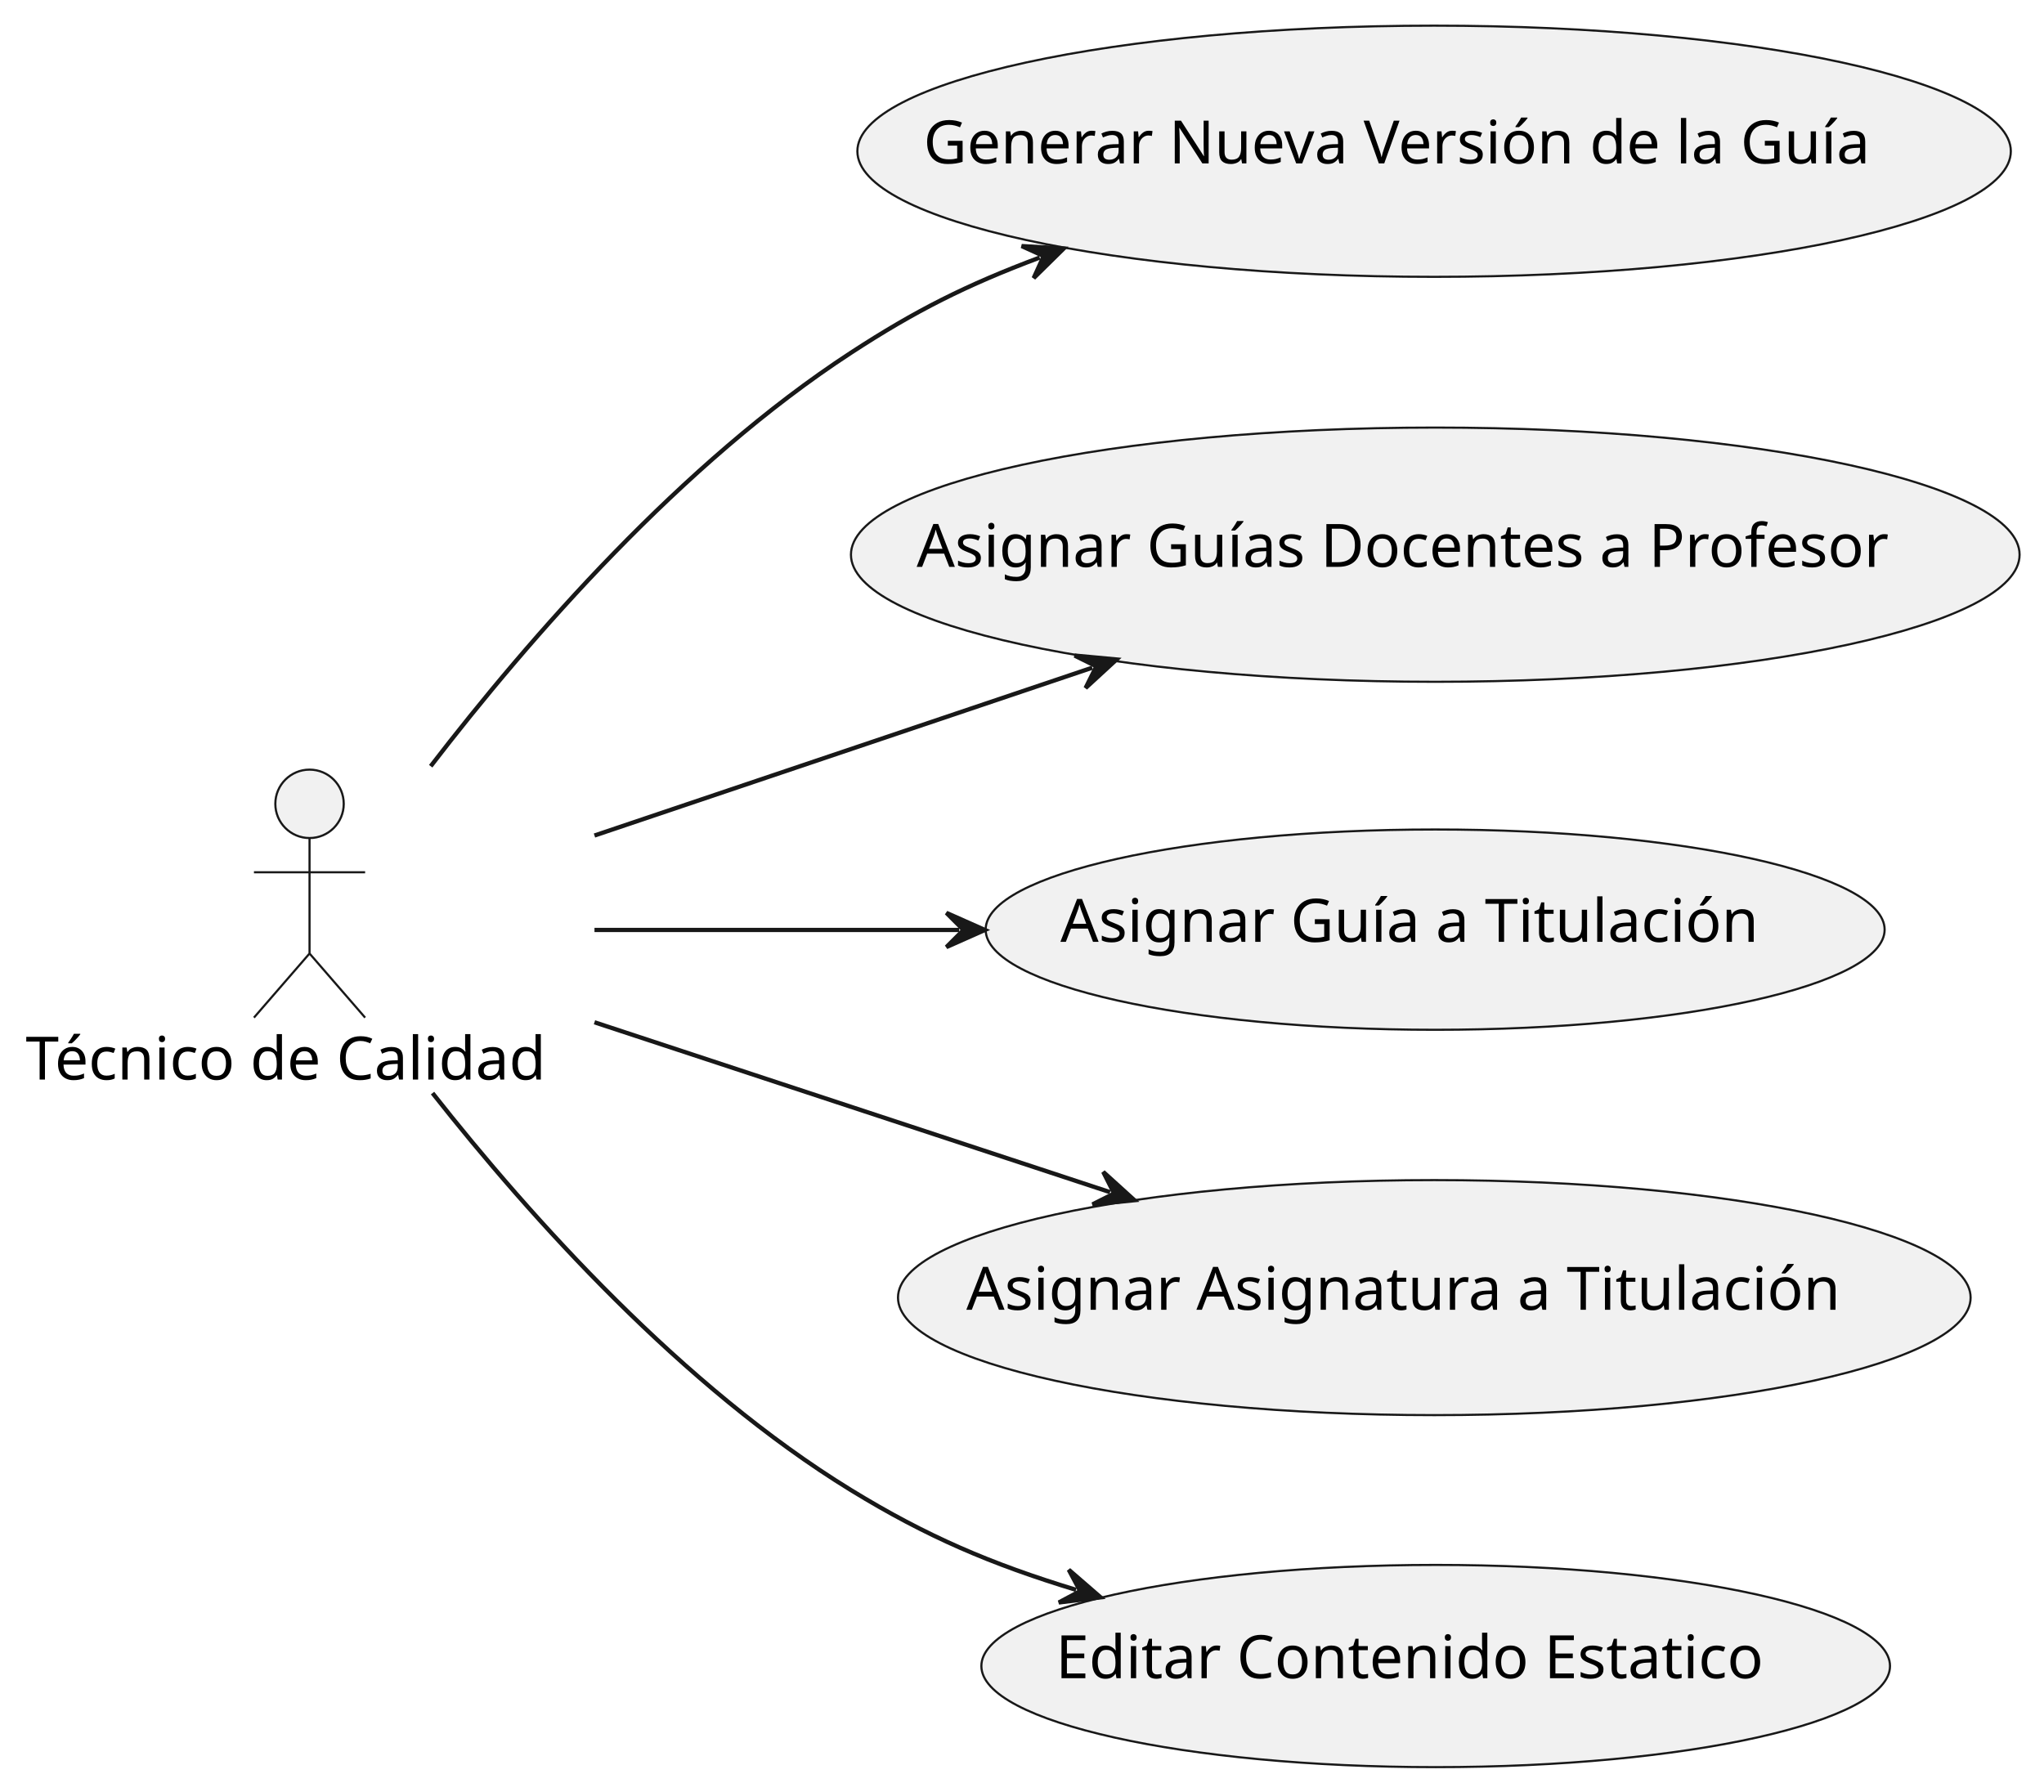
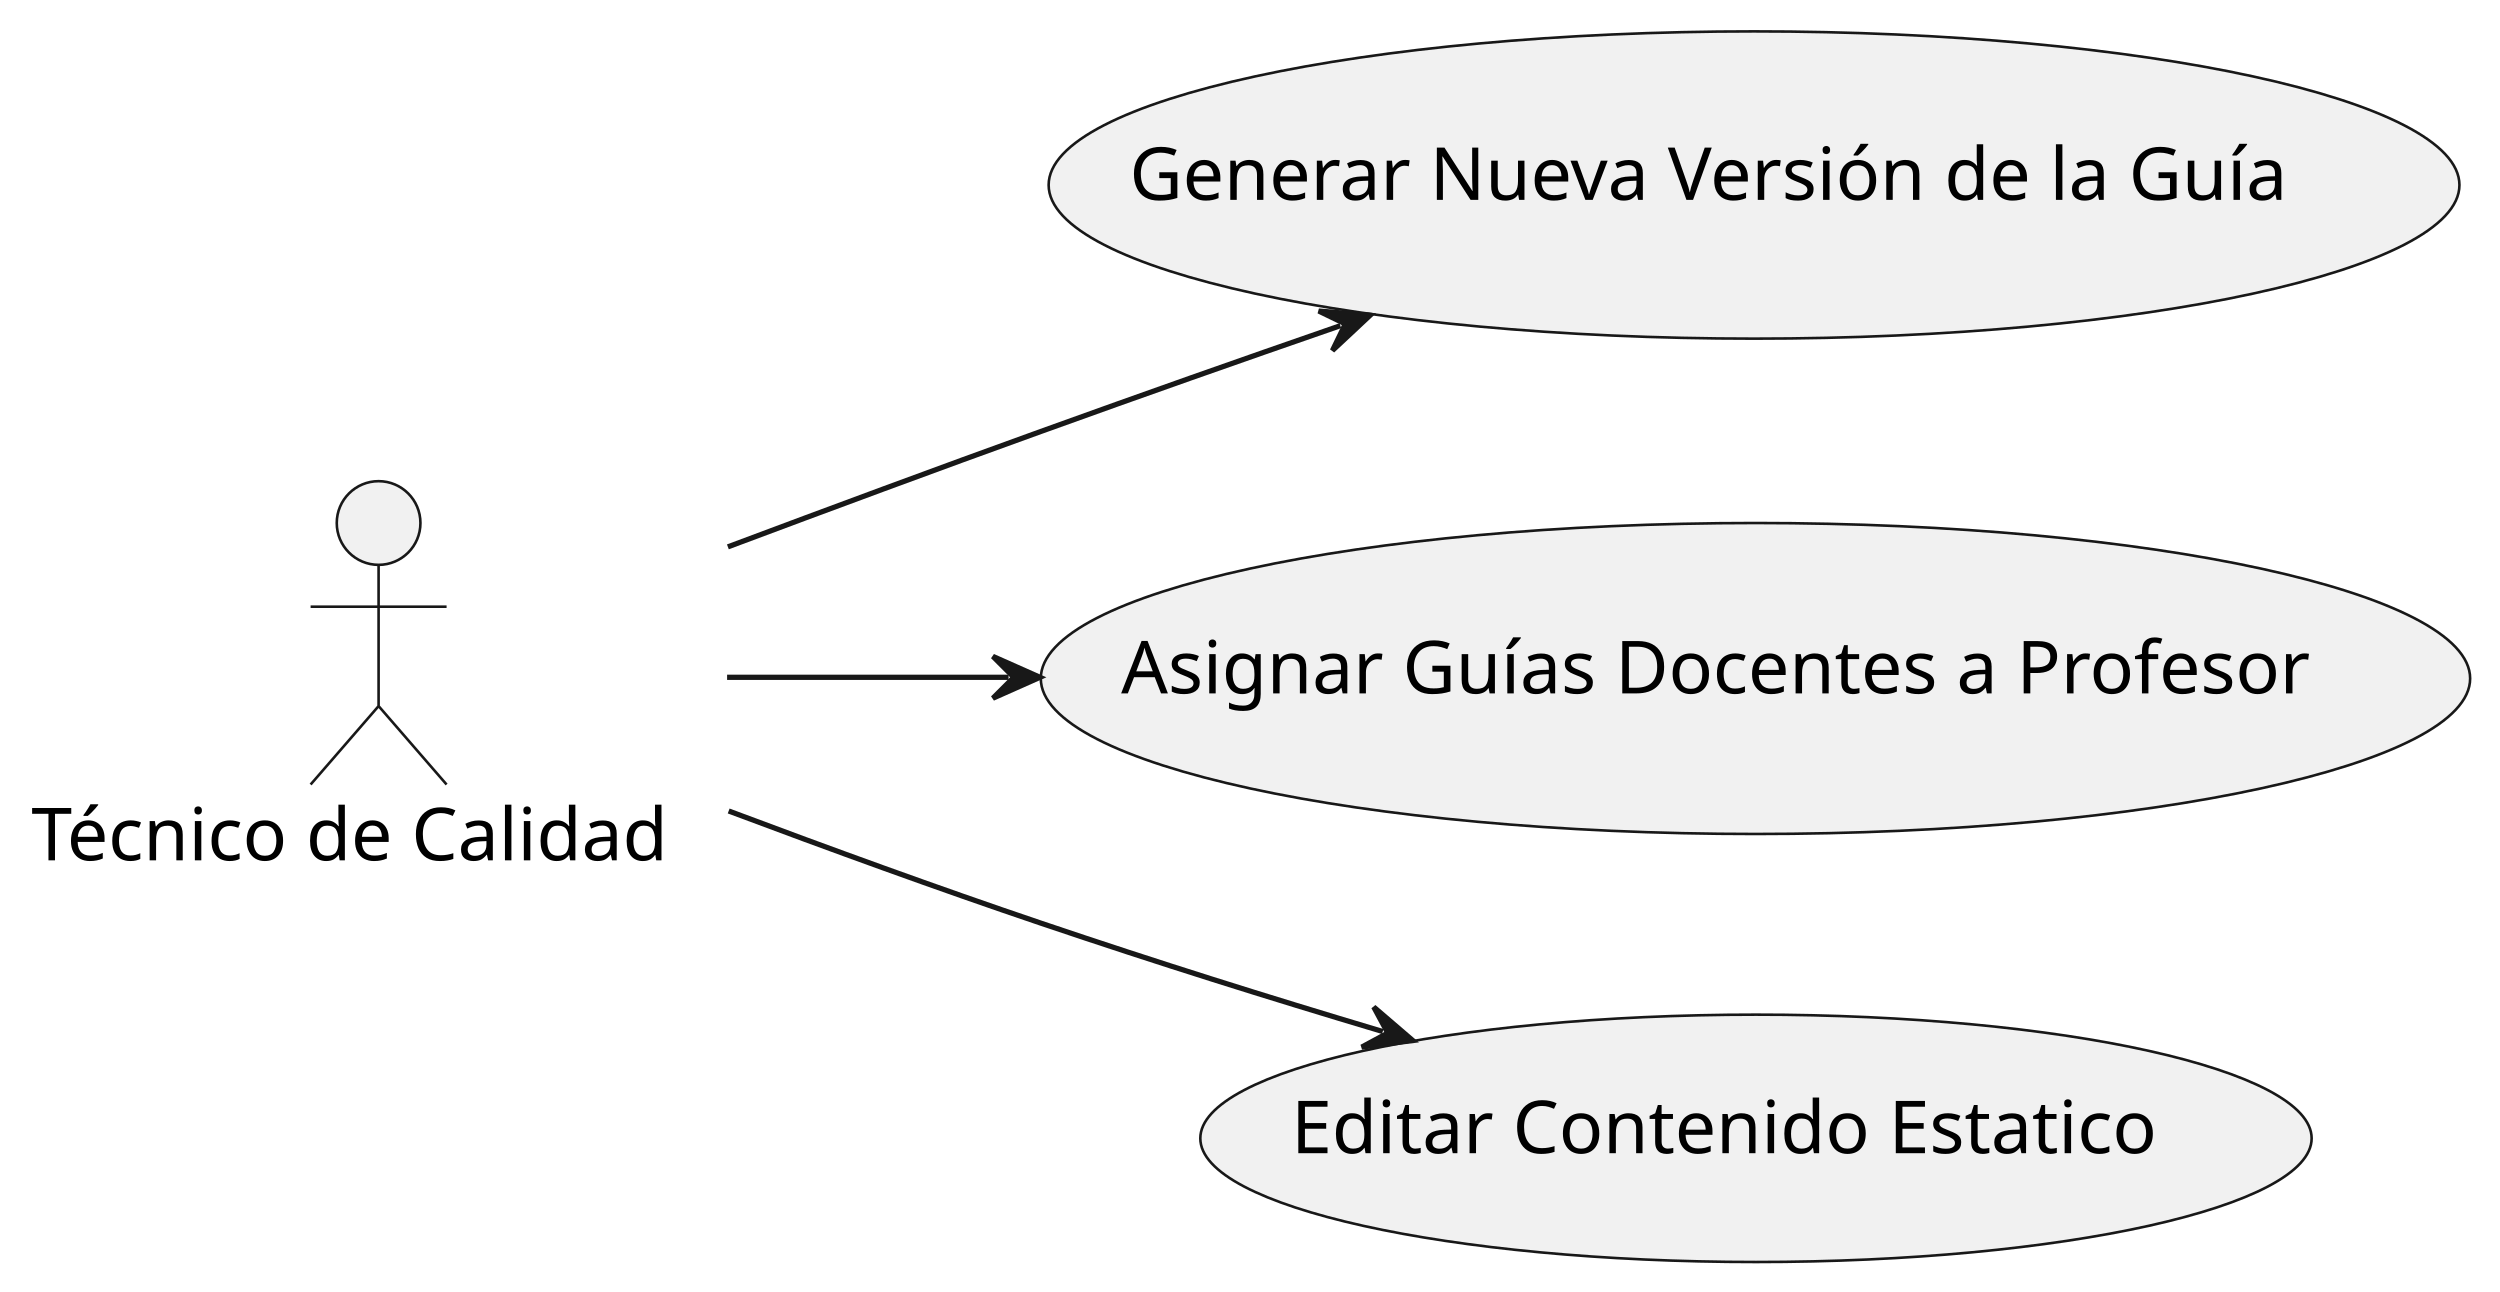
- <svg xmlns="http://www.w3.org/2000/svg" contentStyleType="text/css" height="419px" preserveAspectRatio="none" style="width:478px;height:419px;background:#FFFFFF;" version="1.1" viewBox="0 0 478 419" width="478px" zoomAndPan="magnify">
+ <svg xmlns="http://www.w3.org/2000/svg" contentStyleType="text/css" height="247px" preserveAspectRatio="none" style="width:478px;height:247px;background:#FFFFFF;" version="1.1" viewBox="0 0 478 247" width="478px" zoomAndPan="magnify">
  <defs />
  <g>
    <g id="elem_TecnicoCalidad">
-       <ellipse cx="72.387" cy="188" fill="#F1F1F1" rx="8" ry="8" style="stroke:#181818;stroke-width:0.5;" />
-       <path d="M72.387,196 L72.387,223 M59.387,204 L85.387,204 M72.387,223 L59.387,238 M72.387,223 L85.387,238 " fill="none" style="stroke:#181818;stroke-width:0.5;" />
-       <text fill="#000000" font-family="sans-serif" font-size="14" lengthAdjust="spacing" textLength="132.774" x="6" y="252.495">Técnico de Calidad</text>
+       <ellipse cx="72.387" cy="100" fill="#F1F1F1" rx="8" ry="8" style="stroke:#181818;stroke-width:0.5;" />
+       <path d="M72.387,108 L72.387,135 M59.387,116 L85.387,116 M72.387,135 L59.387,150 M72.387,135 L85.387,150 " fill="none" style="stroke:#181818;stroke-width:0.5;" />
+       <text fill="#000000" font-family="sans-serif" font-size="14" lengthAdjust="spacing" textLength="132.774" x="6" y="164.495">Técnico de Calidad</text>
    </g>
    <g id="elem_GenerarVersion">
      <ellipse cx="335.372" cy="35.374" fill="#F1F1F1" rx="134.872" ry="29.374" style="stroke:#181818;stroke-width:0.5;" />
      <text fill="#000000" font-family="sans-serif" font-size="14" lengthAdjust="spacing" textLength="238.841" x="215.952" y="38.221">Generar Nueva Versión de la Guía</text>
    </g>
    <g id="elem_AsignarGuiaProfesor">
      <ellipse cx="335.645" cy="129.729" fill="#F1F1F1" rx="136.645" ry="29.729" style="stroke:#181818;stroke-width:0.5;" />
      <text fill="#000000" font-family="sans-serif" font-size="14" lengthAdjust="spacing" textLength="242.566" x="214.362" y="132.576">Asignar Guías Docentes a Profesor</text>
    </g>
-     <g id="elem_AsignarGuiaTitulacion">
-       <ellipse cx="335.616" cy="217.423" fill="#F1F1F1" rx="105.116" ry="23.423" style="stroke:#181818;stroke-width:0.5;" />
-       <text fill="#000000" font-family="sans-serif" font-size="14" lengthAdjust="spacing" textLength="175.273" x="247.98" y="220.27">Asignar Guía a Titulación</text>
-     </g>
-     <g id="elem_AsignarAsignaturaTitulacion">
-       <ellipse cx="335.419" cy="303.484" fill="#F1F1F1" rx="125.419" ry="27.484" style="stroke:#181818;stroke-width:0.5;" />
-       <text fill="#000000" font-family="sans-serif" font-size="14" lengthAdjust="spacing" textLength="218.88" x="225.979" y="306.33">Asignar Asignatura a Titulación</text>
-     </g>
    <g id="elem_EditarContenidoEstatico">
-       <ellipse cx="335.743" cy="389.649" fill="#F1F1F1" rx="106.243" ry="23.648" style="stroke:#181818;stroke-width:0.5;" />
-       <text fill="#000000" font-family="sans-serif" font-size="14" lengthAdjust="spacing" textLength="177.727" x="246.879" y="392.495">Editar Contenido Estatico</text>
+       <ellipse cx="335.743" cy="217.649" fill="#F1F1F1" rx="106.243" ry="23.648" style="stroke:#181818;stroke-width:0.5;" />
+       <text fill="#000000" font-family="sans-serif" font-size="14" lengthAdjust="spacing" textLength="177.727" x="246.879" y="220.495">Editar Contenido Estatico</text>
    </g>
    <g id="link_TecnicoCalidad_GenerarVersion">
-       <path d="M100.72,179.2 C123.82,149.17 159.46,108.28 199,82.5 C214.12,72.64 225.923,66.698 243.133,60.239 " fill="none" id="TecnicoCalidad-to-GenerarVersion" style="stroke:#181818;stroke-width:1;" />
-       <polygon fill="#181818" points="248.75,58.13,238.918,57.548,244.069,59.887,241.73,65.038,248.75,58.13" style="stroke:#181818;stroke-width:1;" />
+       <path d="M139.17,104.56 C158.42,97.35 179.52,89.52 199,82.5 C219.38,75.15 235.881,69.335 256.281,62.265 " fill="none" id="TecnicoCalidad-to-GenerarVersion" style="stroke:#181818;stroke-width:1;" />
+       <polygon fill="#181818" points="261.95,60.3,252.136,59.468,257.226,61.937,254.756,67.027,261.95,60.3" style="stroke:#181818;stroke-width:1;" />
    </g>
    <g id="link_TecnicoCalidad_AsignarGuiaProfesor">
-       <path d="M139.02,195.41 C176.17,182.88 217.065,169.097 255.435,156.157 " fill="none" id="TecnicoCalidad-to-AsignarGuiaProfesor" style="stroke:#181818;stroke-width:1;" />
-       <polygon fill="#181818" points="261.12,154.24,251.314,153.326,256.382,155.838,253.87,160.906,261.12,154.24" style="stroke:#181818;stroke-width:1;" />
-     </g>
-     <g id="link_TecnicoCalidad_AsignarGuiaTitulacion">
-       <path d="M139.02,217.5 C166.66,217.5 193.51,217.5 224.32,217.5 " fill="none" id="TecnicoCalidad-to-AsignarGuiaTitulacion" style="stroke:#181818;stroke-width:1;" />
-       <polygon fill="#181818" points="230.32,217.5,221.32,213.5,225.32,217.5,221.32,221.5,230.32,217.5" style="stroke:#181818;stroke-width:1;" />
-     </g>
-     <g id="link_TecnicoCalidad_AsignarAsignaturaTitulacion">
-       <path d="M139.02,239.09 C177.53,251.78 220.472,265.921 259.592,278.821 " fill="none" id="TecnicoCalidad-to-AsignarAsignaturaTitulacion" style="stroke:#181818;stroke-width:1;" />
-       <polygon fill="#181818" points="265.29,280.7,257.995,274.083,260.541,279.134,255.49,281.68,265.29,280.7" style="stroke:#181818;stroke-width:1;" />
+       <path d="M139.02,129.5 C157.37,129.5 172.02,129.5 192.84,129.5 " fill="none" id="TecnicoCalidad-to-AsignarGuiaProfesor" style="stroke:#181818;stroke-width:1;" />
+       <polygon fill="#181818" points="198.84,129.5,189.84,125.5,193.84,129.5,189.84,133.5,198.84,129.5" style="stroke:#181818;stroke-width:1;" />
    </g>
    <g id="link_TecnicoCalidad_EditarContenidoEstatico">
-       <path d="M101.15,255.65 C124.26,284.96 159.67,324.37 199,348.5 C216.7,359.36 231.74,365.772 251.64,371.832 " fill="none" id="TecnicoCalidad-to-EditarContenidoEstatico" style="stroke:#181818;stroke-width:1;" />
-       <polygon fill="#181818" points="257.38,373.58,249.936,367.132,252.597,372.123,247.605,374.785,257.38,373.58" style="stroke:#181818;stroke-width:1;" />
+       <path d="M139.32,155.06 C158.48,162.25 179.49,169.9 199,176.5 C222.05,184.29 241.792,190.47 264.382,197.23 " fill="none" id="TecnicoCalidad-to-EditarContenidoEstatico" style="stroke:#181818;stroke-width:1;" />
+       <polygon fill="#181818" points="270.13,198.95,262.654,192.538,265.34,197.517,260.361,200.202,270.13,198.95" style="stroke:#181818;stroke-width:1;" />
    </g>
  </g>
</svg>
